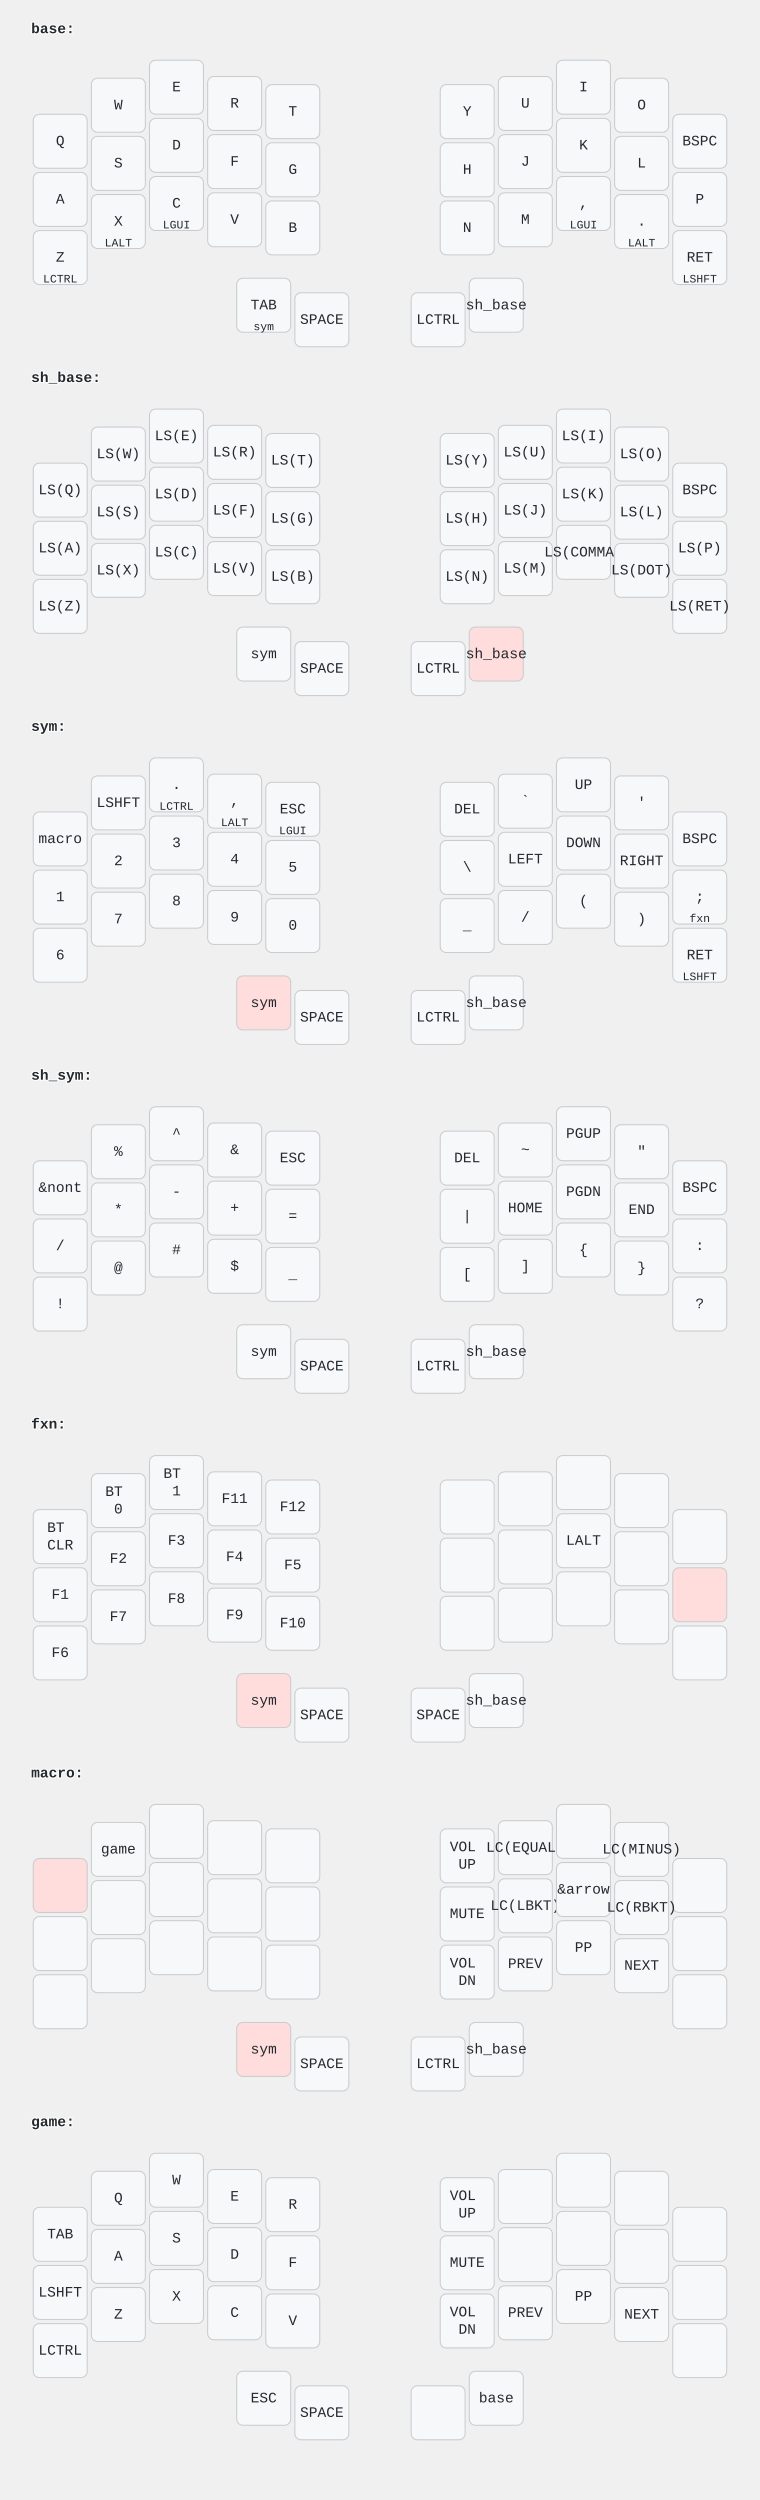
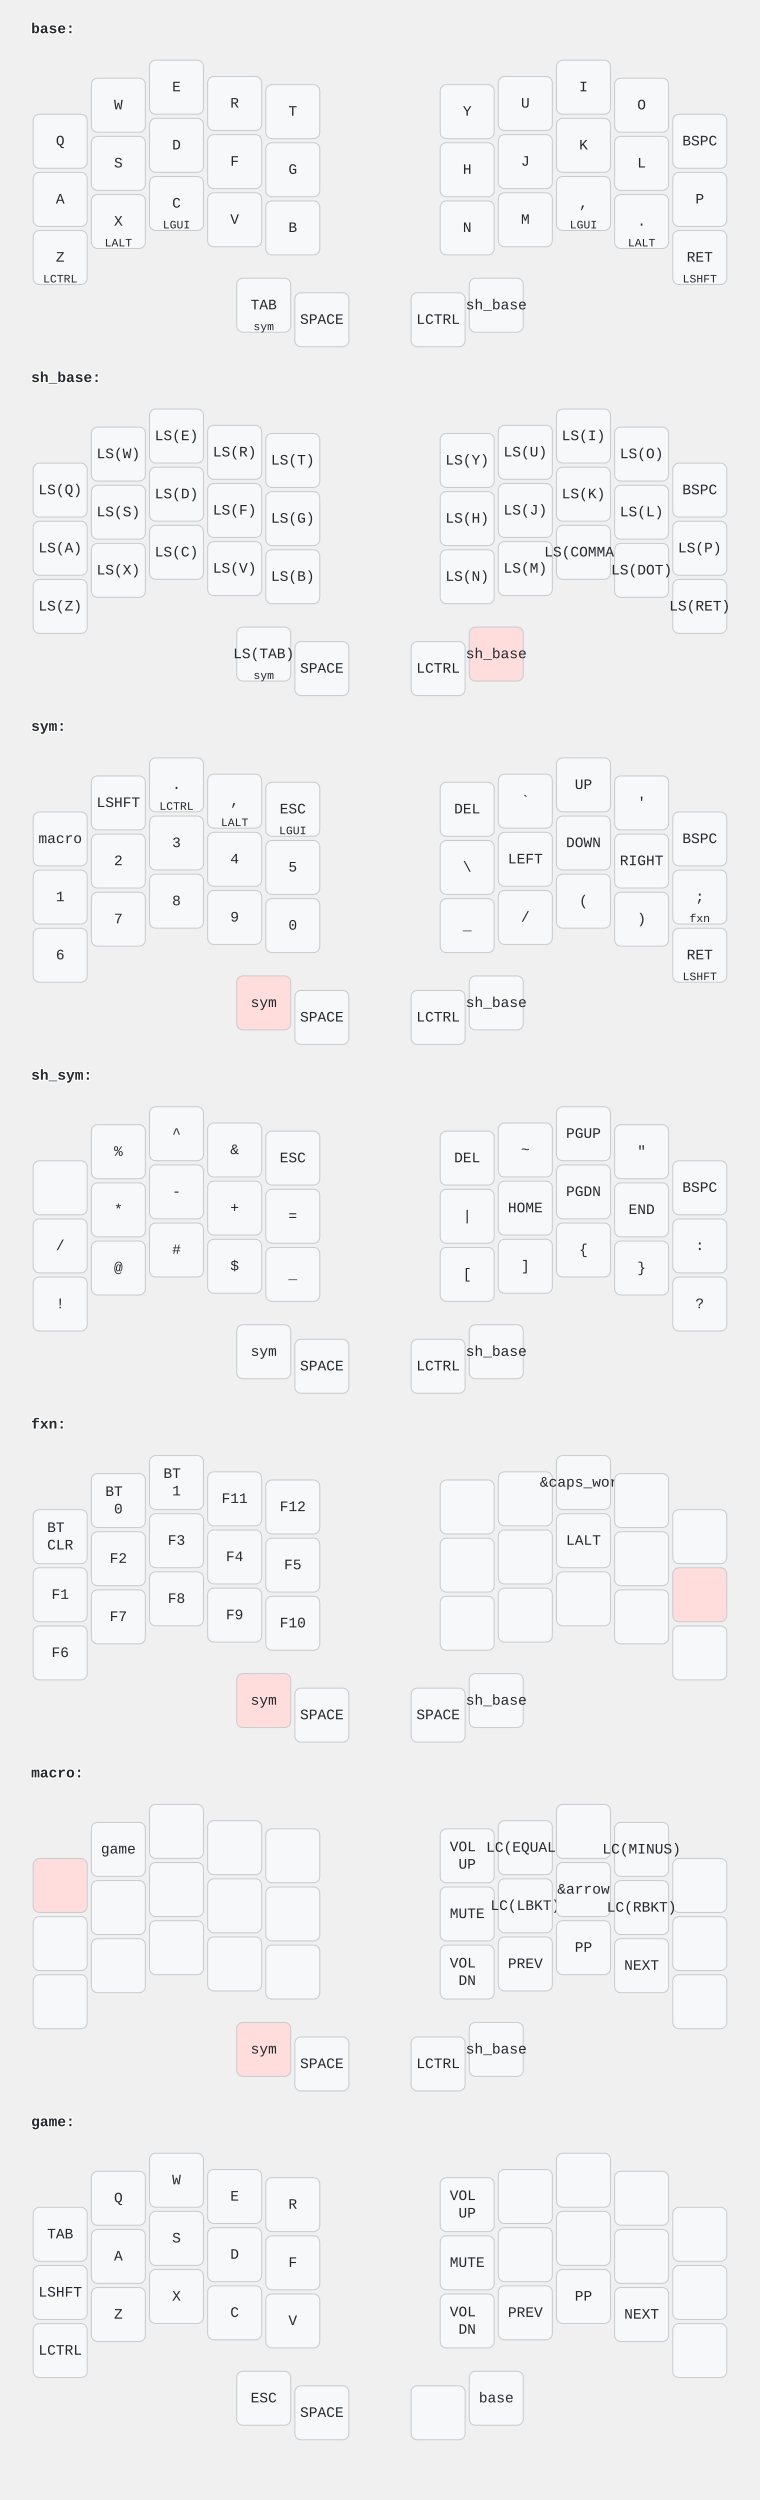
<svg xmlns="http://www.w3.org/2000/svg" width="732.0" height="2408.0" viewBox="0 0 732.0 2408.0">
  <style>/* font and background color specifications */
svg {
    font-family: SFMono-Regular,Consolas,Liberation Mono,Menlo,monospace;
    font-size: 14px;
    font-kerning: normal;
    text-rendering: optimizeLegibility;
    fill: #24292e;
}

/* default key styling */
rect {
    fill: #f6f8fa;
    stroke: #c9cccf;
    stroke-width: 1;
}

/* color accent for combo boxes */
rect.combo {
    fill: #cdf;
}

/* color accent for held keys */
rect.held, rect.combo.held {
    fill: #fdd;
}

/* color accent for ghost (optional) keys */
rect.ghost, rect.combo.ghost {
    fill: #ddd;
}

text {
    text-anchor: middle;
    dominant-baseline: middle;
}

/* styling for layer labels */
text.label {
    font-weight: bold;
    text-anchor: start;
    stroke: white;
    stroke-width: 2;
    paint-order: stroke;
}

/* styling for combo tap, and key hold/shifted label text */
text.combo, text.hold, text.shifted {
    font-size: 11px;
}

text.hold {
    text-anchor: middle;
    dominant-baseline: auto;
}

text.shifted {
    text-anchor: middle;
    dominant-baseline: hanging;
}

/* styling for hold/shifted label text in combo box */
text.combo.hold, text.combo.shifted {
    font-size: 8px;
}

/* styling for combo dendrons */
path {
    stroke-width: 1;
    stroke: gray;
    fill: none;
}
</style>
  <g class="layer-base">
    <text x="30.0" y="28.0" class="label">base:</text>
    <rect rx="6.0" ry="6.0" x="32.0" y="110.08" width="52.0" height="52.0" class="" />
    <text x="58.0" y="136.08" class="tap">Q</text>
    <rect rx="6.0" ry="6.0" x="88.0" y="75.36" width="52.0" height="52.0" class="" />
    <text x="114.0" y="101.36" class="tap">W</text>
    <rect rx="6.0" ry="6.0" x="144.0" y="58.0" width="52.0" height="52.0" class="" />
    <text x="170.0" y="84.0" class="tap">E</text>
    <rect rx="6.0" ry="6.0" x="200.0" y="73.68" width="52.0" height="52.0" class="" />
    <text x="226.0" y="99.68" class="tap">R</text>
    <rect rx="6.0" ry="6.0" x="256.0" y="81.52" width="52.0" height="52.0" class="" />
    <text x="282.0" y="107.52" class="tap">T</text>
    <rect rx="6.0" ry="6.0" x="424.0" y="81.52" width="52.0" height="52.0" class="" />
    <text x="450.0" y="107.52" class="tap">Y</text>
    <rect rx="6.0" ry="6.0" x="480.0" y="73.68" width="52.0" height="52.0" class="" />
    <text x="506.0" y="99.68" class="tap">U</text>
    <rect rx="6.0" ry="6.0" x="536.0" y="58.0" width="52.0" height="52.0" class="" />
    <text x="562.0" y="84.0" class="tap">I</text>
    <rect rx="6.0" ry="6.0" x="592.0" y="75.36" width="52.0" height="52.0" class="" />
    <text x="618.0" y="101.36" class="tap">O</text>
    <rect rx="6.0" ry="6.0" x="648.0" y="110.08" width="52.0" height="52.0" class="" />
    <text x="674.0" y="136.08" class="tap">BSPC</text>
    <rect rx="6.0" ry="6.0" x="32.0" y="166.08" width="52.0" height="52.0" class="" />
    <text x="58.0" y="192.08" class="tap">A</text>
    <rect rx="6.0" ry="6.0" x="88.0" y="131.36" width="52.0" height="52.0" class="" />
    <text x="114.0" y="157.36" class="tap">S</text>
    <rect rx="6.0" ry="6.0" x="144.0" y="114.0" width="52.0" height="52.0" class="" />
    <text x="170.0" y="140.0" class="tap">D</text>
    <rect rx="6.0" ry="6.0" x="200.0" y="129.68" width="52.0" height="52.0" class="" />
    <text x="226.0" y="155.68" class="tap">F</text>
    <rect rx="6.0" ry="6.0" x="256.0" y="137.52" width="52.0" height="52.0" class="" />
    <text x="282.0" y="163.52" class="tap">G</text>
    <rect rx="6.0" ry="6.0" x="424.0" y="137.52" width="52.0" height="52.0" class="" />
    <text x="450.0" y="163.52" class="tap">H</text>
    <rect rx="6.0" ry="6.0" x="480.0" y="129.68" width="52.0" height="52.0" class="" />
    <text x="506.0" y="155.68" class="tap">J</text>
    <rect rx="6.0" ry="6.0" x="536.0" y="114.0" width="52.0" height="52.0" class="" />
    <text x="562.0" y="140.0" class="tap">K</text>
    <rect rx="6.0" ry="6.0" x="592.0" y="131.36" width="52.0" height="52.0" class="" />
    <text x="618.0" y="157.36" class="tap">L</text>
    <rect rx="6.0" ry="6.0" x="648.0" y="166.08" width="52.0" height="52.0" class="" />
    <text x="674.0" y="192.08" class="tap">P</text>
    <rect rx="6.0" ry="6.0" x="32.0" y="222.08" width="52.0" height="52.0" class="" />
    <text x="58.0" y="248.08" class="tap">Z</text>
    <text x="58.0" y="272.08" class="hold">LCTRL</text>
    <rect rx="6.0" ry="6.0" x="88.0" y="187.36" width="52.0" height="52.0" class="" />
    <text x="114.0" y="213.36" class="tap">X</text>
    <text x="114.0" y="237.36" class="hold">LALT</text>
    <rect rx="6.0" ry="6.0" x="144.0" y="170.0" width="52.0" height="52.0" class="" />
    <text x="170.0" y="196.0" class="tap">C</text>
    <text x="170.0" y="220.0" class="hold">LGUI</text>
    <rect rx="6.0" ry="6.0" x="200.0" y="185.68" width="52.0" height="52.0" class="" />
    <text x="226.0" y="211.68" class="tap">V</text>
    <rect rx="6.0" ry="6.0" x="256.0" y="193.52" width="52.0" height="52.0" class="" />
    <text x="282.0" y="219.52" class="tap">B</text>
    <rect rx="6.0" ry="6.0" x="424.0" y="193.52" width="52.0" height="52.0" class="" />
    <text x="450.0" y="219.52" class="tap">N</text>
    <rect rx="6.0" ry="6.0" x="480.0" y="185.68" width="52.0" height="52.0" class="" />
    <text x="506.0" y="211.68" class="tap">M</text>
    <rect rx="6.0" ry="6.0" x="536.0" y="170.0" width="52.0" height="52.0" class="" />
    <text x="562.0" y="196.0" class="tap">,</text>
    <text x="562.0" y="220.0" class="hold">LGUI</text>
    <rect rx="6.0" ry="6.0" x="592.0" y="187.36" width="52.0" height="52.0" class="" />
    <text x="618.0" y="213.36" class="tap">.</text>
    <text x="618.0" y="237.36" class="hold">LALT</text>
    <rect rx="6.0" ry="6.0" x="648.0" y="222.08" width="52.0" height="52.0" class="" />
    <text x="674.0" y="248.08" class="tap">RET</text>
    <text x="674.0" y="272.08" class="hold">LSHFT</text>
    <rect rx="6.0" ry="6.0" x="228.0" y="268.0" width="52.0" height="52.0" class="" />
    <text x="254.0" y="294.0" class="tap">TAB</text>
    <text x="254.0" y="318.0" class="hold">sym</text>
    <rect rx="6.0" ry="6.0" x="284.0" y="282.0" width="52.0" height="52.0" class="" />
    <text x="310.0" y="308.0" class="tap">SPACE</text>
    <rect rx="6.0" ry="6.0" x="396.0" y="282.0" width="52.0" height="52.0" class="" />
    <text x="422.0" y="308.0" class="tap">LCTRL</text>
    <rect rx="6.0" ry="6.0" x="452.0" y="268.0" width="52.0" height="52.0" class="" />
    <text x="478.0" y="294.0" class="tap">sh_base</text>
  </g>
  <g class="layer-sh_base">
    <text x="30.0" y="364.0" class="label">sh_base:</text>
    <rect rx="6.0" ry="6.0" x="32.0" y="446.08" width="52.0" height="52.0" class="" />
    <text x="58.0" y="472.08" class="tap">LS(Q)</text>
    <rect rx="6.0" ry="6.0" x="88.0" y="411.36" width="52.0" height="52.0" class="" />
    <text x="114.0" y="437.36" class="tap">LS(W)</text>
    <rect rx="6.0" ry="6.0" x="144.0" y="394.0" width="52.0" height="52.0" class="" />
    <text x="170.0" y="420.0" class="tap">LS(E)</text>
    <rect rx="6.0" ry="6.0" x="200.0" y="409.68" width="52.0" height="52.0" class="" />
    <text x="226.0" y="435.68" class="tap">LS(R)</text>
    <rect rx="6.0" ry="6.0" x="256.0" y="417.52" width="52.0" height="52.0" class="" />
    <text x="282.0" y="443.52" class="tap">LS(T)</text>
    <rect rx="6.0" ry="6.0" x="424.0" y="417.52" width="52.0" height="52.0" class="" />
    <text x="450.0" y="443.52" class="tap">LS(Y)</text>
    <rect rx="6.0" ry="6.0" x="480.0" y="409.68" width="52.0" height="52.0" class="" />
    <text x="506.0" y="435.68" class="tap">LS(U)</text>
    <rect rx="6.0" ry="6.0" x="536.0" y="394.0" width="52.0" height="52.0" class="" />
    <text x="562.0" y="420.0" class="tap">LS(I)</text>
    <rect rx="6.0" ry="6.0" x="592.0" y="411.36" width="52.0" height="52.0" class="" />
    <text x="618.0" y="437.36" class="tap">LS(O)</text>
    <rect rx="6.0" ry="6.0" x="648.0" y="446.08" width="52.0" height="52.0" class="" />
    <text x="674.0" y="472.08" class="tap">BSPC</text>
    <rect rx="6.0" ry="6.0" x="32.0" y="502.08" width="52.0" height="52.0" class="" />
    <text x="58.0" y="528.08" class="tap">LS(A)</text>
    <rect rx="6.0" ry="6.0" x="88.0" y="467.36" width="52.0" height="52.0" class="" />
    <text x="114.0" y="493.36" class="tap">LS(S)</text>
    <rect rx="6.0" ry="6.0" x="144.0" y="450.0" width="52.0" height="52.0" class="" />
    <text x="170.0" y="476.0" class="tap">LS(D)</text>
    <rect rx="6.0" ry="6.0" x="200.0" y="465.68" width="52.0" height="52.0" class="" />
    <text x="226.0" y="491.68" class="tap">LS(F)</text>
    <rect rx="6.0" ry="6.0" x="256.0" y="473.52" width="52.0" height="52.0" class="" />
    <text x="282.0" y="499.52" class="tap">LS(G)</text>
    <rect rx="6.0" ry="6.0" x="424.0" y="473.52" width="52.0" height="52.0" class="" />
    <text x="450.0" y="499.52" class="tap">LS(H)</text>
    <rect rx="6.0" ry="6.0" x="480.0" y="465.68" width="52.0" height="52.0" class="" />
    <text x="506.0" y="491.68" class="tap">LS(J)</text>
    <rect rx="6.0" ry="6.0" x="536.0" y="450.0" width="52.0" height="52.0" class="" />
    <text x="562.0" y="476.0" class="tap">LS(K)</text>
    <rect rx="6.0" ry="6.0" x="592.0" y="467.36" width="52.0" height="52.0" class="" />
    <text x="618.0" y="493.36" class="tap">LS(L)</text>
    <rect rx="6.0" ry="6.0" x="648.0" y="502.08" width="52.0" height="52.0" class="" />
    <text x="674.0" y="528.08" class="tap">LS(P)</text>
    <rect rx="6.0" ry="6.0" x="32.0" y="558.08" width="52.0" height="52.0" class="" />
    <text x="58.0" y="584.08" class="tap">LS(Z)</text>
    <rect rx="6.0" ry="6.0" x="88.0" y="523.36" width="52.0" height="52.0" class="" />
    <text x="114.0" y="549.36" class="tap">LS(X)</text>
    <rect rx="6.0" ry="6.0" x="144.0" y="506.0" width="52.0" height="52.0" class="" />
    <text x="170.0" y="532.0" class="tap">LS(C)</text>
    <rect rx="6.0" ry="6.0" x="200.0" y="521.68" width="52.0" height="52.0" class="" />
    <text x="226.0" y="547.68" class="tap">LS(V)</text>
    <rect rx="6.0" ry="6.0" x="256.0" y="529.52" width="52.0" height="52.0" class="" />
    <text x="282.0" y="555.52" class="tap">LS(B)</text>
    <rect rx="6.0" ry="6.0" x="424.0" y="529.52" width="52.0" height="52.0" class="" />
    <text x="450.0" y="555.52" class="tap">LS(N)</text>
    <rect rx="6.0" ry="6.0" x="480.0" y="521.68" width="52.0" height="52.0" class="" />
    <text x="506.0" y="547.68" class="tap">LS(M)</text>
    <rect rx="6.0" ry="6.0" x="536.0" y="506.0" width="52.0" height="52.0" class="" />
    <text x="562.0" y="532.0" class="tap">LS(COMMA)</text>
    <rect rx="6.0" ry="6.0" x="592.0" y="523.36" width="52.0" height="52.0" class="" />
    <text x="618.0" y="549.36" class="tap">LS(DOT)</text>
    <rect rx="6.0" ry="6.0" x="648.0" y="558.08" width="52.0" height="52.0" class="" />
    <text x="674.0" y="584.08" class="tap">LS(RET)</text>
    <rect rx="6.0" ry="6.0" x="228.0" y="604.0" width="52.0" height="52.0" class="" />
-     <text x="254.0" y="630.0" class="tap">sym</text>
+     <text x="254.0" y="630.0" class="tap">LS(TAB)</text>
+     <text x="254.0" y="654.0" class="hold">sym</text>
    <rect rx="6.0" ry="6.0" x="284.0" y="618.0" width="52.0" height="52.0" class="" />
    <text x="310.0" y="644.0" class="tap">SPACE</text>
    <rect rx="6.0" ry="6.0" x="396.0" y="618.0" width="52.0" height="52.0" class="" />
    <text x="422.0" y="644.0" class="tap">LCTRL</text>
    <rect rx="6.0" ry="6.0" x="452.0" y="604.0" width="52.0" height="52.0" class="held" />
    <text x="478.0" y="630.0" class="held tap">sh_base</text>
  </g>
  <g class="layer-sym">
    <text x="30.0" y="700.0" class="label">sym:</text>
    <rect rx="6.0" ry="6.0" x="32.0" y="782.08" width="52.0" height="52.0" class="" />
    <text x="58.0" y="808.08" class="tap">macro</text>
    <rect rx="6.0" ry="6.0" x="88.0" y="747.36" width="52.0" height="52.0" class="" />
    <text x="114.0" y="773.36" class="tap">LSHFT</text>
    <rect rx="6.0" ry="6.0" x="144.0" y="730.0" width="52.0" height="52.0" class="" />
    <text x="170.0" y="756.0" class="tap">.</text>
    <text x="170.0" y="780.0" class="hold">LCTRL</text>
    <rect rx="6.0" ry="6.0" x="200.0" y="745.68" width="52.0" height="52.0" class="" />
    <text x="226.0" y="771.68" class="tap">,</text>
    <text x="226.0" y="795.68" class="hold">LALT</text>
    <rect rx="6.0" ry="6.0" x="256.0" y="753.52" width="52.0" height="52.0" class="" />
    <text x="282.0" y="779.52" class="tap">ESC</text>
    <text x="282.0" y="803.52" class="hold">LGUI</text>
    <rect rx="6.0" ry="6.0" x="424.0" y="753.52" width="52.0" height="52.0" class="" />
    <text x="450.0" y="779.52" class="tap">DEL</text>
    <rect rx="6.0" ry="6.0" x="480.0" y="745.68" width="52.0" height="52.0" class="" />
    <text x="506.0" y="771.68" class="tap">`</text>
    <rect rx="6.0" ry="6.0" x="536.0" y="730.0" width="52.0" height="52.0" class="" />
    <text x="562.0" y="756.0" class="tap">UP</text>
    <rect rx="6.0" ry="6.0" x="592.0" y="747.36" width="52.0" height="52.0" class="" />
    <text x="618.0" y="773.36" class="tap">'</text>
    <rect rx="6.0" ry="6.0" x="648.0" y="782.08" width="52.0" height="52.0" class="" />
    <text x="674.0" y="808.08" class="tap">BSPC</text>
    <rect rx="6.0" ry="6.0" x="32.0" y="838.08" width="52.0" height="52.0" class="" />
    <text x="58.0" y="864.08" class="tap">1</text>
    <rect rx="6.0" ry="6.0" x="88.0" y="803.36" width="52.0" height="52.0" class="" />
    <text x="114.0" y="829.36" class="tap">2</text>
    <rect rx="6.0" ry="6.0" x="144.0" y="786.0" width="52.0" height="52.0" class="" />
    <text x="170.0" y="812.0" class="tap">3</text>
    <rect rx="6.0" ry="6.0" x="200.0" y="801.68" width="52.0" height="52.0" class="" />
    <text x="226.0" y="827.68" class="tap">4</text>
    <rect rx="6.0" ry="6.0" x="256.0" y="809.52" width="52.0" height="52.0" class="" />
    <text x="282.0" y="835.52" class="tap">5</text>
    <rect rx="6.0" ry="6.0" x="424.0" y="809.52" width="52.0" height="52.0" class="" />
    <text x="450.0" y="835.52" class="tap">\</text>
    <rect rx="6.0" ry="6.0" x="480.0" y="801.68" width="52.0" height="52.0" class="" />
    <text x="506.0" y="827.68" class="tap">LEFT</text>
    <rect rx="6.0" ry="6.0" x="536.0" y="786.0" width="52.0" height="52.0" class="" />
    <text x="562.0" y="812.0" class="tap">DOWN</text>
    <rect rx="6.0" ry="6.0" x="592.0" y="803.36" width="52.0" height="52.0" class="" />
    <text x="618.0" y="829.36" class="tap">RIGHT</text>
    <rect rx="6.0" ry="6.0" x="648.0" y="838.08" width="52.0" height="52.0" class="" />
    <text x="674.0" y="864.08" class="tap">;</text>
    <text x="674.0" y="888.08" class="hold">fxn</text>
    <rect rx="6.0" ry="6.0" x="32.0" y="894.08" width="52.0" height="52.0" class="" />
    <text x="58.0" y="920.08" class="tap">6</text>
    <rect rx="6.0" ry="6.0" x="88.0" y="859.36" width="52.0" height="52.0" class="" />
    <text x="114.0" y="885.36" class="tap">7</text>
    <rect rx="6.0" ry="6.0" x="144.0" y="842.0" width="52.0" height="52.0" class="" />
    <text x="170.0" y="868.0" class="tap">8</text>
    <rect rx="6.0" ry="6.0" x="200.0" y="857.68" width="52.0" height="52.0" class="" />
    <text x="226.0" y="883.68" class="tap">9</text>
    <rect rx="6.0" ry="6.0" x="256.0" y="865.52" width="52.0" height="52.0" class="" />
    <text x="282.0" y="891.52" class="tap">0</text>
    <rect rx="6.0" ry="6.0" x="424.0" y="865.52" width="52.0" height="52.0" class="" />
    <text x="450.0" y="891.52" class="tap">_</text>
    <rect rx="6.0" ry="6.0" x="480.0" y="857.68" width="52.0" height="52.0" class="" />
    <text x="506.0" y="883.68" class="tap">/</text>
    <rect rx="6.0" ry="6.0" x="536.0" y="842.0" width="52.0" height="52.0" class="" />
    <text x="562.0" y="868.0" class="tap">(</text>
    <rect rx="6.0" ry="6.0" x="592.0" y="859.36" width="52.0" height="52.0" class="" />
    <text x="618.0" y="885.36" class="tap">)</text>
    <rect rx="6.0" ry="6.0" x="648.0" y="894.08" width="52.0" height="52.0" class="" />
    <text x="674.0" y="920.08" class="tap">RET</text>
    <text x="674.0" y="944.08" class="hold">LSHFT</text>
    <rect rx="6.0" ry="6.0" x="228.0" y="940.0" width="52.0" height="52.0" class="held" />
    <text x="254.0" y="966.0" class="held tap">sym</text>
    <rect rx="6.0" ry="6.0" x="284.0" y="954.0" width="52.0" height="52.0" class="" />
    <text x="310.0" y="980.0" class="tap">SPACE</text>
    <rect rx="6.0" ry="6.0" x="396.0" y="954.0" width="52.0" height="52.0" class="" />
    <text x="422.0" y="980.0" class="tap">LCTRL</text>
    <rect rx="6.0" ry="6.0" x="452.0" y="940.0" width="52.0" height="52.0" class="" />
    <text x="478.0" y="966.0" class="tap">sh_base</text>
  </g>
  <g class="layer-sh_sym">
    <text x="30.0" y="1036.0" class="label">sh_sym:</text>
    <rect rx="6.0" ry="6.0" x="32.0" y="1118.08" width="52.0" height="52.0" class="" />
-     <text x="58.0" y="1144.08" class="tap">&amp;nont</text>
    <rect rx="6.0" ry="6.0" x="88.0" y="1083.36" width="52.0" height="52.0" class="" />
    <text x="114.0" y="1109.36" class="tap">%</text>
    <rect rx="6.0" ry="6.0" x="144.0" y="1066.0" width="52.0" height="52.0" class="" />
    <text x="170.0" y="1092.0" class="tap">^</text>
    <rect rx="6.0" ry="6.0" x="200.0" y="1081.68" width="52.0" height="52.0" class="" />
    <text x="226.0" y="1107.68" class="tap">&amp;</text>
    <rect rx="6.0" ry="6.0" x="256.0" y="1089.52" width="52.0" height="52.0" class="" />
    <text x="282.0" y="1115.52" class="tap">ESC</text>
    <rect rx="6.0" ry="6.0" x="424.0" y="1089.52" width="52.0" height="52.0" class="" />
    <text x="450.0" y="1115.52" class="tap">DEL</text>
    <rect rx="6.0" ry="6.0" x="480.0" y="1081.68" width="52.0" height="52.0" class="" />
    <text x="506.0" y="1107.68" class="tap">~</text>
    <rect rx="6.0" ry="6.0" x="536.0" y="1066.0" width="52.0" height="52.0" class="" />
    <text x="562.0" y="1092.0" class="tap">PGUP</text>
    <rect rx="6.0" ry="6.0" x="592.0" y="1083.36" width="52.0" height="52.0" class="" />
    <text x="618.0" y="1109.36" class="tap">"</text>
    <rect rx="6.0" ry="6.0" x="648.0" y="1118.08" width="52.0" height="52.0" class="" />
    <text x="674.0" y="1144.08" class="tap">BSPC</text>
    <rect rx="6.0" ry="6.0" x="32.0" y="1174.08" width="52.0" height="52.0" class="" />
    <text x="58.0" y="1200.08" class="tap">/</text>
    <rect rx="6.0" ry="6.0" x="88.0" y="1139.36" width="52.0" height="52.0" class="" />
    <text x="114.0" y="1165.36" class="tap">*</text>
    <rect rx="6.0" ry="6.0" x="144.0" y="1122.0" width="52.0" height="52.0" class="" />
    <text x="170.0" y="1148.0" class="tap">-</text>
    <rect rx="6.0" ry="6.0" x="200.0" y="1137.68" width="52.0" height="52.0" class="" />
    <text x="226.0" y="1163.68" class="tap">+</text>
    <rect rx="6.0" ry="6.0" x="256.0" y="1145.52" width="52.0" height="52.0" class="" />
    <text x="282.0" y="1171.52" class="tap">=</text>
    <rect rx="6.0" ry="6.0" x="424.0" y="1145.52" width="52.0" height="52.0" class="" />
    <text x="450.0" y="1171.52" class="tap">|</text>
    <rect rx="6.0" ry="6.0" x="480.0" y="1137.68" width="52.0" height="52.0" class="" />
    <text x="506.0" y="1163.68" class="tap">HOME</text>
    <rect rx="6.0" ry="6.0" x="536.0" y="1122.0" width="52.0" height="52.0" class="" />
    <text x="562.0" y="1148.0" class="tap">PGDN</text>
    <rect rx="6.0" ry="6.0" x="592.0" y="1139.36" width="52.0" height="52.0" class="" />
    <text x="618.0" y="1165.36" class="tap">END</text>
    <rect rx="6.0" ry="6.0" x="648.0" y="1174.08" width="52.0" height="52.0" class="" />
    <text x="674.0" y="1200.08" class="tap">:</text>
    <rect rx="6.0" ry="6.0" x="32.0" y="1230.08" width="52.0" height="52.0" class="" />
    <text x="58.0" y="1256.08" class="tap">!</text>
    <rect rx="6.0" ry="6.0" x="88.0" y="1195.36" width="52.0" height="52.0" class="" />
    <text x="114.0" y="1221.36" class="tap">@</text>
    <rect rx="6.0" ry="6.0" x="144.0" y="1178.0" width="52.0" height="52.0" class="" />
    <text x="170.0" y="1204.0" class="tap">#</text>
    <rect rx="6.0" ry="6.0" x="200.0" y="1193.68" width="52.0" height="52.0" class="" />
    <text x="226.0" y="1219.68" class="tap">$</text>
    <rect rx="6.0" ry="6.0" x="256.0" y="1201.52" width="52.0" height="52.0" class="" />
    <text x="282.0" y="1227.52" class="tap">_</text>
    <rect rx="6.0" ry="6.0" x="424.0" y="1201.52" width="52.0" height="52.0" class="" />
    <text x="450.0" y="1227.52" class="tap">[</text>
    <rect rx="6.0" ry="6.0" x="480.0" y="1193.68" width="52.0" height="52.0" class="" />
    <text x="506.0" y="1219.68" class="tap">]</text>
    <rect rx="6.0" ry="6.0" x="536.0" y="1178.0" width="52.0" height="52.0" class="" />
    <text x="562.0" y="1204.0" class="tap">{</text>
    <rect rx="6.0" ry="6.0" x="592.0" y="1195.36" width="52.0" height="52.0" class="" />
    <text x="618.0" y="1221.36" class="tap">}</text>
    <rect rx="6.0" ry="6.0" x="648.0" y="1230.08" width="52.0" height="52.0" class="" />
    <text x="674.0" y="1256.08" class="tap">?</text>
    <rect rx="6.0" ry="6.0" x="228.0" y="1276.0" width="52.0" height="52.0" class="" />
    <text x="254.0" y="1302.0" class="tap">sym</text>
    <rect rx="6.0" ry="6.0" x="284.0" y="1290.0" width="52.0" height="52.0" class="" />
    <text x="310.0" y="1316.0" class="tap">SPACE</text>
    <rect rx="6.0" ry="6.0" x="396.0" y="1290.0" width="52.0" height="52.0" class="" />
    <text x="422.0" y="1316.0" class="tap">LCTRL</text>
    <rect rx="6.0" ry="6.0" x="452.0" y="1276.0" width="52.0" height="52.0" class="" />
    <text x="478.0" y="1302.0" class="tap">sh_base</text>
  </g>
  <g class="layer-fxn">
    <text x="30.0" y="1372.0" class="label">fxn:</text>
    <rect rx="6.0" ry="6.0" x="32.0" y="1454.08" width="52.0" height="52.0" class="" />
    <text x="58.0" y="1480.08" class="tap">
      <tspan x="58.0" dy="-0.6em">BT</tspan>
      <tspan x="58.0" dy="1.2em">CLR</tspan>
    </text>
    <rect rx="6.0" ry="6.0" x="88.0" y="1419.36" width="52.0" height="52.0" class="" />
    <text x="114.0" y="1445.36" class="tap">
      <tspan x="114.0" dy="-0.6em">BT</tspan>
      <tspan x="114.0" dy="1.2em">0</tspan>
    </text>
    <rect rx="6.0" ry="6.0" x="144.0" y="1402.0" width="52.0" height="52.0" class="" />
    <text x="170.0" y="1428.0" class="tap">
      <tspan x="170.0" dy="-0.6em">BT</tspan>
      <tspan x="170.0" dy="1.2em">1</tspan>
    </text>
    <rect rx="6.0" ry="6.0" x="200.0" y="1417.68" width="52.0" height="52.0" class="" />
    <text x="226.0" y="1443.68" class="tap">F11</text>
    <rect rx="6.0" ry="6.0" x="256.0" y="1425.52" width="52.0" height="52.0" class="" />
    <text x="282.0" y="1451.52" class="tap">F12</text>
    <rect rx="6.0" ry="6.0" x="424.0" y="1425.52" width="52.0" height="52.0" class="" />
    <rect rx="6.0" ry="6.0" x="480.0" y="1417.68" width="52.0" height="52.0" class="" />
    <rect rx="6.0" ry="6.0" x="536.0" y="1402.0" width="52.0" height="52.0" class="" />
+     <text x="562.0" y="1428.0" class="tap">&amp;caps_word</text>
    <rect rx="6.0" ry="6.0" x="592.0" y="1419.36" width="52.0" height="52.0" class="" />
    <rect rx="6.0" ry="6.0" x="648.0" y="1454.08" width="52.0" height="52.0" class="" />
    <rect rx="6.0" ry="6.0" x="32.0" y="1510.08" width="52.0" height="52.0" class="" />
    <text x="58.0" y="1536.08" class="tap">F1</text>
    <rect rx="6.0" ry="6.0" x="88.0" y="1475.36" width="52.0" height="52.0" class="" />
    <text x="114.0" y="1501.36" class="tap">F2</text>
    <rect rx="6.0" ry="6.0" x="144.0" y="1458.0" width="52.0" height="52.0" class="" />
    <text x="170.0" y="1484.0" class="tap">F3</text>
    <rect rx="6.0" ry="6.0" x="200.0" y="1473.68" width="52.0" height="52.0" class="" />
    <text x="226.0" y="1499.68" class="tap">F4</text>
    <rect rx="6.0" ry="6.0" x="256.0" y="1481.52" width="52.0" height="52.0" class="" />
    <text x="282.0" y="1507.52" class="tap">F5</text>
    <rect rx="6.0" ry="6.0" x="424.0" y="1481.52" width="52.0" height="52.0" class="" />
    <rect rx="6.0" ry="6.0" x="480.0" y="1473.68" width="52.0" height="52.0" class="" />
    <rect rx="6.0" ry="6.0" x="536.0" y="1458.0" width="52.0" height="52.0" class="" />
    <text x="562.0" y="1484.0" class="tap">LALT</text>
    <rect rx="6.0" ry="6.0" x="592.0" y="1475.36" width="52.0" height="52.0" class="" />
    <rect rx="6.0" ry="6.0" x="648.0" y="1510.08" width="52.0" height="52.0" class="held" />
    <rect rx="6.0" ry="6.0" x="32.0" y="1566.08" width="52.0" height="52.0" class="" />
    <text x="58.0" y="1592.08" class="tap">F6</text>
    <rect rx="6.0" ry="6.0" x="88.0" y="1531.36" width="52.0" height="52.0" class="" />
    <text x="114.0" y="1557.36" class="tap">F7</text>
    <rect rx="6.0" ry="6.0" x="144.0" y="1514.0" width="52.0" height="52.0" class="" />
    <text x="170.0" y="1540.0" class="tap">F8</text>
    <rect rx="6.0" ry="6.0" x="200.0" y="1529.68" width="52.0" height="52.0" class="" />
    <text x="226.0" y="1555.68" class="tap">F9</text>
    <rect rx="6.0" ry="6.0" x="256.0" y="1537.52" width="52.0" height="52.0" class="" />
    <text x="282.0" y="1563.52" class="tap">F10</text>
    <rect rx="6.0" ry="6.0" x="424.0" y="1537.52" width="52.0" height="52.0" class="" />
    <rect rx="6.0" ry="6.0" x="480.0" y="1529.68" width="52.0" height="52.0" class="" />
    <rect rx="6.0" ry="6.0" x="536.0" y="1514.0" width="52.0" height="52.0" class="" />
    <rect rx="6.0" ry="6.0" x="592.0" y="1531.36" width="52.0" height="52.0" class="" />
    <rect rx="6.0" ry="6.0" x="648.0" y="1566.08" width="52.0" height="52.0" class="" />
    <rect rx="6.0" ry="6.0" x="228.0" y="1612.0" width="52.0" height="52.0" class="held" />
    <text x="254.0" y="1638.0" class="held tap">sym</text>
    <rect rx="6.0" ry="6.0" x="284.0" y="1626.0" width="52.0" height="52.0" class="" />
    <text x="310.0" y="1652.0" class="tap">SPACE</text>
    <rect rx="6.0" ry="6.0" x="396.0" y="1626.0" width="52.0" height="52.0" class="" />
    <text x="422.0" y="1652.0" class="tap">SPACE</text>
    <rect rx="6.0" ry="6.0" x="452.0" y="1612.0" width="52.0" height="52.0" class="" />
    <text x="478.0" y="1638.0" class="tap">sh_base</text>
  </g>
  <g class="layer-macro">
    <text x="30.0" y="1708.0" class="label">macro:</text>
    <rect rx="6.0" ry="6.0" x="32.0" y="1790.08" width="52.0" height="52.0" class="held" />
    <rect rx="6.0" ry="6.0" x="88.0" y="1755.36" width="52.0" height="52.0" class="" />
    <text x="114.0" y="1781.36" class="tap">game</text>
    <rect rx="6.0" ry="6.0" x="144.0" y="1738.0" width="52.0" height="52.0" class="" />
    <rect rx="6.0" ry="6.0" x="200.0" y="1753.68" width="52.0" height="52.0" class="" />
    <rect rx="6.0" ry="6.0" x="256.0" y="1761.52" width="52.0" height="52.0" class="" />
    <rect rx="6.0" ry="6.0" x="424.0" y="1761.52" width="52.0" height="52.0" class="" />
    <text x="450.0" y="1787.52" class="tap">
      <tspan x="450.0" dy="-0.6em">VOL</tspan>
      <tspan x="450.0" dy="1.2em">UP</tspan>
    </text>
    <rect rx="6.0" ry="6.0" x="480.0" y="1753.68" width="52.0" height="52.0" class="" />
    <text x="506.0" y="1779.68" class="tap">LC(EQUAL)</text>
    <rect rx="6.0" ry="6.0" x="536.0" y="1738.0" width="52.0" height="52.0" class="" />
    <rect rx="6.0" ry="6.0" x="592.0" y="1755.36" width="52.0" height="52.0" class="" />
    <text x="618.0" y="1781.36" class="tap">LC(MINUS)</text>
    <rect rx="6.0" ry="6.0" x="648.0" y="1790.08" width="52.0" height="52.0" class="" />
    <rect rx="6.0" ry="6.0" x="32.0" y="1846.08" width="52.0" height="52.0" class="" />
    <rect rx="6.0" ry="6.0" x="88.0" y="1811.36" width="52.0" height="52.0" class="" />
    <rect rx="6.0" ry="6.0" x="144.0" y="1794.0" width="52.0" height="52.0" class="" />
    <rect rx="6.0" ry="6.0" x="200.0" y="1809.68" width="52.0" height="52.0" class="" />
    <rect rx="6.0" ry="6.0" x="256.0" y="1817.52" width="52.0" height="52.0" class="" />
    <rect rx="6.0" ry="6.0" x="424.0" y="1817.52" width="52.0" height="52.0" class="" />
    <text x="450.0" y="1843.52" class="tap">MUTE</text>
    <rect rx="6.0" ry="6.0" x="480.0" y="1809.68" width="52.0" height="52.0" class="" />
    <text x="506.0" y="1835.68" class="tap">LC(LBKT)</text>
    <rect rx="6.0" ry="6.0" x="536.0" y="1794.0" width="52.0" height="52.0" class="" />
    <text x="562.0" y="1820.0" class="tap">&amp;arrow</text>
    <rect rx="6.0" ry="6.0" x="592.0" y="1811.36" width="52.0" height="52.0" class="" />
    <text x="618.0" y="1837.36" class="tap">LC(RBKT)</text>
    <rect rx="6.0" ry="6.0" x="648.0" y="1846.08" width="52.0" height="52.0" class="" />
    <rect rx="6.0" ry="6.0" x="32.0" y="1902.08" width="52.0" height="52.0" class="" />
    <rect rx="6.0" ry="6.0" x="88.0" y="1867.36" width="52.0" height="52.0" class="" />
    <rect rx="6.0" ry="6.0" x="144.0" y="1850.0" width="52.0" height="52.0" class="" />
    <rect rx="6.0" ry="6.0" x="200.0" y="1865.68" width="52.0" height="52.0" class="" />
    <rect rx="6.0" ry="6.0" x="256.0" y="1873.52" width="52.0" height="52.0" class="" />
    <rect rx="6.0" ry="6.0" x="424.0" y="1873.52" width="52.0" height="52.0" class="" />
    <text x="450.0" y="1899.52" class="tap">
      <tspan x="450.0" dy="-0.6em">VOL</tspan>
      <tspan x="450.0" dy="1.2em">DN</tspan>
    </text>
    <rect rx="6.0" ry="6.0" x="480.0" y="1865.68" width="52.0" height="52.0" class="" />
    <text x="506.0" y="1891.68" class="tap">PREV</text>
    <rect rx="6.0" ry="6.0" x="536.0" y="1850.0" width="52.0" height="52.0" class="" />
    <text x="562.0" y="1876.0" class="tap">PP</text>
    <rect rx="6.0" ry="6.0" x="592.0" y="1867.36" width="52.0" height="52.0" class="" />
    <text x="618.0" y="1893.36" class="tap">NEXT</text>
    <rect rx="6.0" ry="6.0" x="648.0" y="1902.08" width="52.0" height="52.0" class="" />
    <rect rx="6.0" ry="6.0" x="228.0" y="1948.0" width="52.0" height="52.0" class="held" />
    <text x="254.0" y="1974.0" class="held tap">sym</text>
    <rect rx="6.0" ry="6.0" x="284.0" y="1962.0" width="52.0" height="52.0" class="" />
    <text x="310.0" y="1988.0" class="tap">SPACE</text>
    <rect rx="6.0" ry="6.0" x="396.0" y="1962.0" width="52.0" height="52.0" class="" />
    <text x="422.0" y="1988.0" class="tap">LCTRL</text>
    <rect rx="6.0" ry="6.0" x="452.0" y="1948.0" width="52.0" height="52.0" class="" />
    <text x="478.0" y="1974.0" class="tap">sh_base</text>
  </g>
  <g class="layer-game">
    <text x="30.0" y="2044.0" class="label">game:</text>
    <rect rx="6.0" ry="6.0" x="32.0" y="2126.08" width="52.0" height="52.0" class="" />
    <text x="58.0" y="2152.08" class="tap">TAB</text>
    <rect rx="6.0" ry="6.0" x="88.0" y="2091.36" width="52.0" height="52.0" class="" />
    <text x="114.0" y="2117.36" class="tap">Q</text>
    <rect rx="6.0" ry="6.0" x="144.0" y="2074.0" width="52.0" height="52.0" class="" />
    <text x="170.0" y="2100.0" class="tap">W</text>
    <rect rx="6.0" ry="6.0" x="200.0" y="2089.68" width="52.0" height="52.0" class="" />
    <text x="226.0" y="2115.68" class="tap">E</text>
    <rect rx="6.0" ry="6.0" x="256.0" y="2097.52" width="52.0" height="52.0" class="" />
    <text x="282.0" y="2123.52" class="tap">R</text>
    <rect rx="6.0" ry="6.0" x="424.0" y="2097.52" width="52.0" height="52.0" class="" />
    <text x="450.0" y="2123.52" class="tap">
      <tspan x="450.0" dy="-0.6em">VOL</tspan>
      <tspan x="450.0" dy="1.2em">UP</tspan>
    </text>
    <rect rx="6.0" ry="6.0" x="480.0" y="2089.68" width="52.0" height="52.0" class="" />
    <rect rx="6.0" ry="6.0" x="536.0" y="2074.0" width="52.0" height="52.0" class="" />
    <rect rx="6.0" ry="6.0" x="592.0" y="2091.36" width="52.0" height="52.0" class="" />
    <rect rx="6.0" ry="6.0" x="648.0" y="2126.08" width="52.0" height="52.0" class="" />
    <rect rx="6.0" ry="6.0" x="32.0" y="2182.08" width="52.0" height="52.0" class="" />
    <text x="58.0" y="2208.08" class="tap">LSHFT</text>
    <rect rx="6.0" ry="6.0" x="88.0" y="2147.36" width="52.0" height="52.0" class="" />
    <text x="114.0" y="2173.36" class="tap">A</text>
    <rect rx="6.0" ry="6.0" x="144.0" y="2130.0" width="52.0" height="52.0" class="" />
    <text x="170.0" y="2156.0" class="tap">S</text>
    <rect rx="6.0" ry="6.0" x="200.0" y="2145.68" width="52.0" height="52.0" class="" />
    <text x="226.0" y="2171.68" class="tap">D</text>
    <rect rx="6.0" ry="6.0" x="256.0" y="2153.52" width="52.0" height="52.0" class="" />
    <text x="282.0" y="2179.52" class="tap">F</text>
    <rect rx="6.0" ry="6.0" x="424.0" y="2153.52" width="52.0" height="52.0" class="" />
    <text x="450.0" y="2179.52" class="tap">MUTE</text>
    <rect rx="6.0" ry="6.0" x="480.0" y="2145.68" width="52.0" height="52.0" class="" />
    <rect rx="6.0" ry="6.0" x="536.0" y="2130.0" width="52.0" height="52.0" class="" />
    <rect rx="6.0" ry="6.0" x="592.0" y="2147.36" width="52.0" height="52.0" class="" />
    <rect rx="6.0" ry="6.0" x="648.0" y="2182.08" width="52.0" height="52.0" class="" />
    <rect rx="6.0" ry="6.0" x="32.0" y="2238.08" width="52.0" height="52.0" class="" />
    <text x="58.0" y="2264.08" class="tap">LCTRL</text>
    <rect rx="6.0" ry="6.0" x="88.0" y="2203.36" width="52.0" height="52.0" class="" />
    <text x="114.0" y="2229.36" class="tap">Z</text>
    <rect rx="6.0" ry="6.0" x="144.0" y="2186.0" width="52.0" height="52.0" class="" />
    <text x="170.0" y="2212.0" class="tap">X</text>
    <rect rx="6.0" ry="6.0" x="200.0" y="2201.68" width="52.0" height="52.0" class="" />
    <text x="226.0" y="2227.68" class="tap">C</text>
    <rect rx="6.0" ry="6.0" x="256.0" y="2209.52" width="52.0" height="52.0" class="" />
    <text x="282.0" y="2235.52" class="tap">V</text>
    <rect rx="6.0" ry="6.0" x="424.0" y="2209.52" width="52.0" height="52.0" class="" />
    <text x="450.0" y="2235.52" class="tap">
      <tspan x="450.0" dy="-0.6em">VOL</tspan>
      <tspan x="450.0" dy="1.2em">DN</tspan>
    </text>
    <rect rx="6.0" ry="6.0" x="480.0" y="2201.68" width="52.0" height="52.0" class="" />
    <text x="506.0" y="2227.68" class="tap">PREV</text>
    <rect rx="6.0" ry="6.0" x="536.0" y="2186.0" width="52.0" height="52.0" class="" />
    <text x="562.0" y="2212.0" class="tap">PP</text>
    <rect rx="6.0" ry="6.0" x="592.0" y="2203.36" width="52.0" height="52.0" class="" />
    <text x="618.0" y="2229.36" class="tap">NEXT</text>
    <rect rx="6.0" ry="6.0" x="648.0" y="2238.08" width="52.0" height="52.0" class="" />
    <rect rx="6.0" ry="6.0" x="228.0" y="2284.0" width="52.0" height="52.0" class="" />
    <text x="254.0" y="2310.0" class="tap">ESC</text>
    <rect rx="6.0" ry="6.0" x="284.0" y="2298.0" width="52.0" height="52.0" class="" />
    <text x="310.0" y="2324.0" class="tap">SPACE</text>
    <rect rx="6.0" ry="6.0" x="396.0" y="2298.0" width="52.0" height="52.0" class="" />
    <rect rx="6.0" ry="6.0" x="452.0" y="2284.0" width="52.0" height="52.0" class="" />
    <text x="478.0" y="2310.0" class="tap">base</text>
  </g>
</svg>
